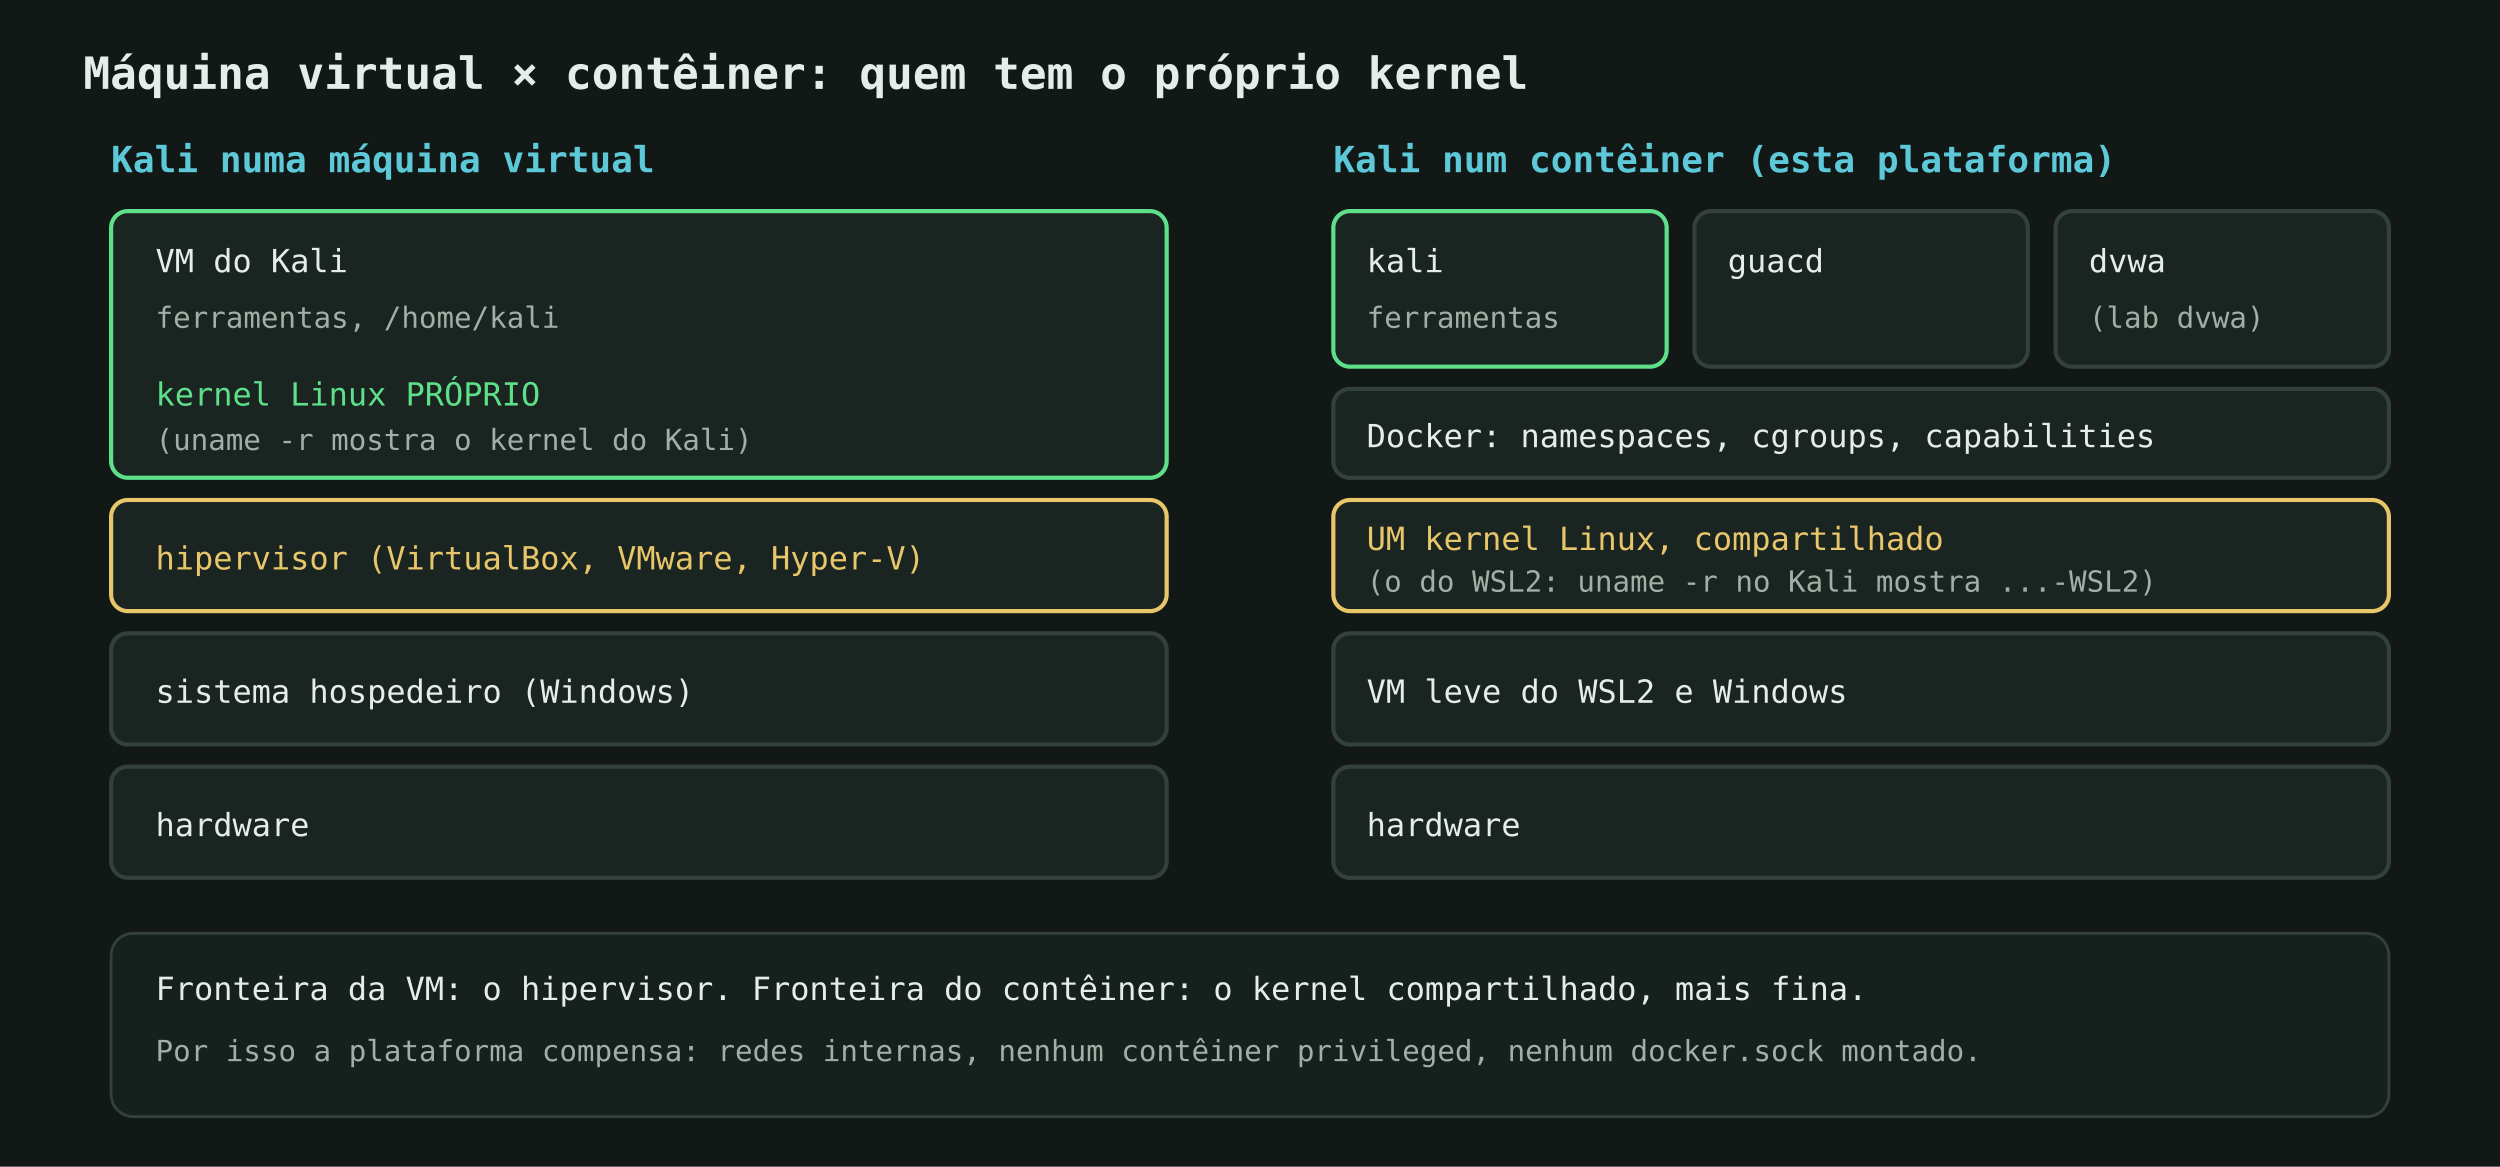
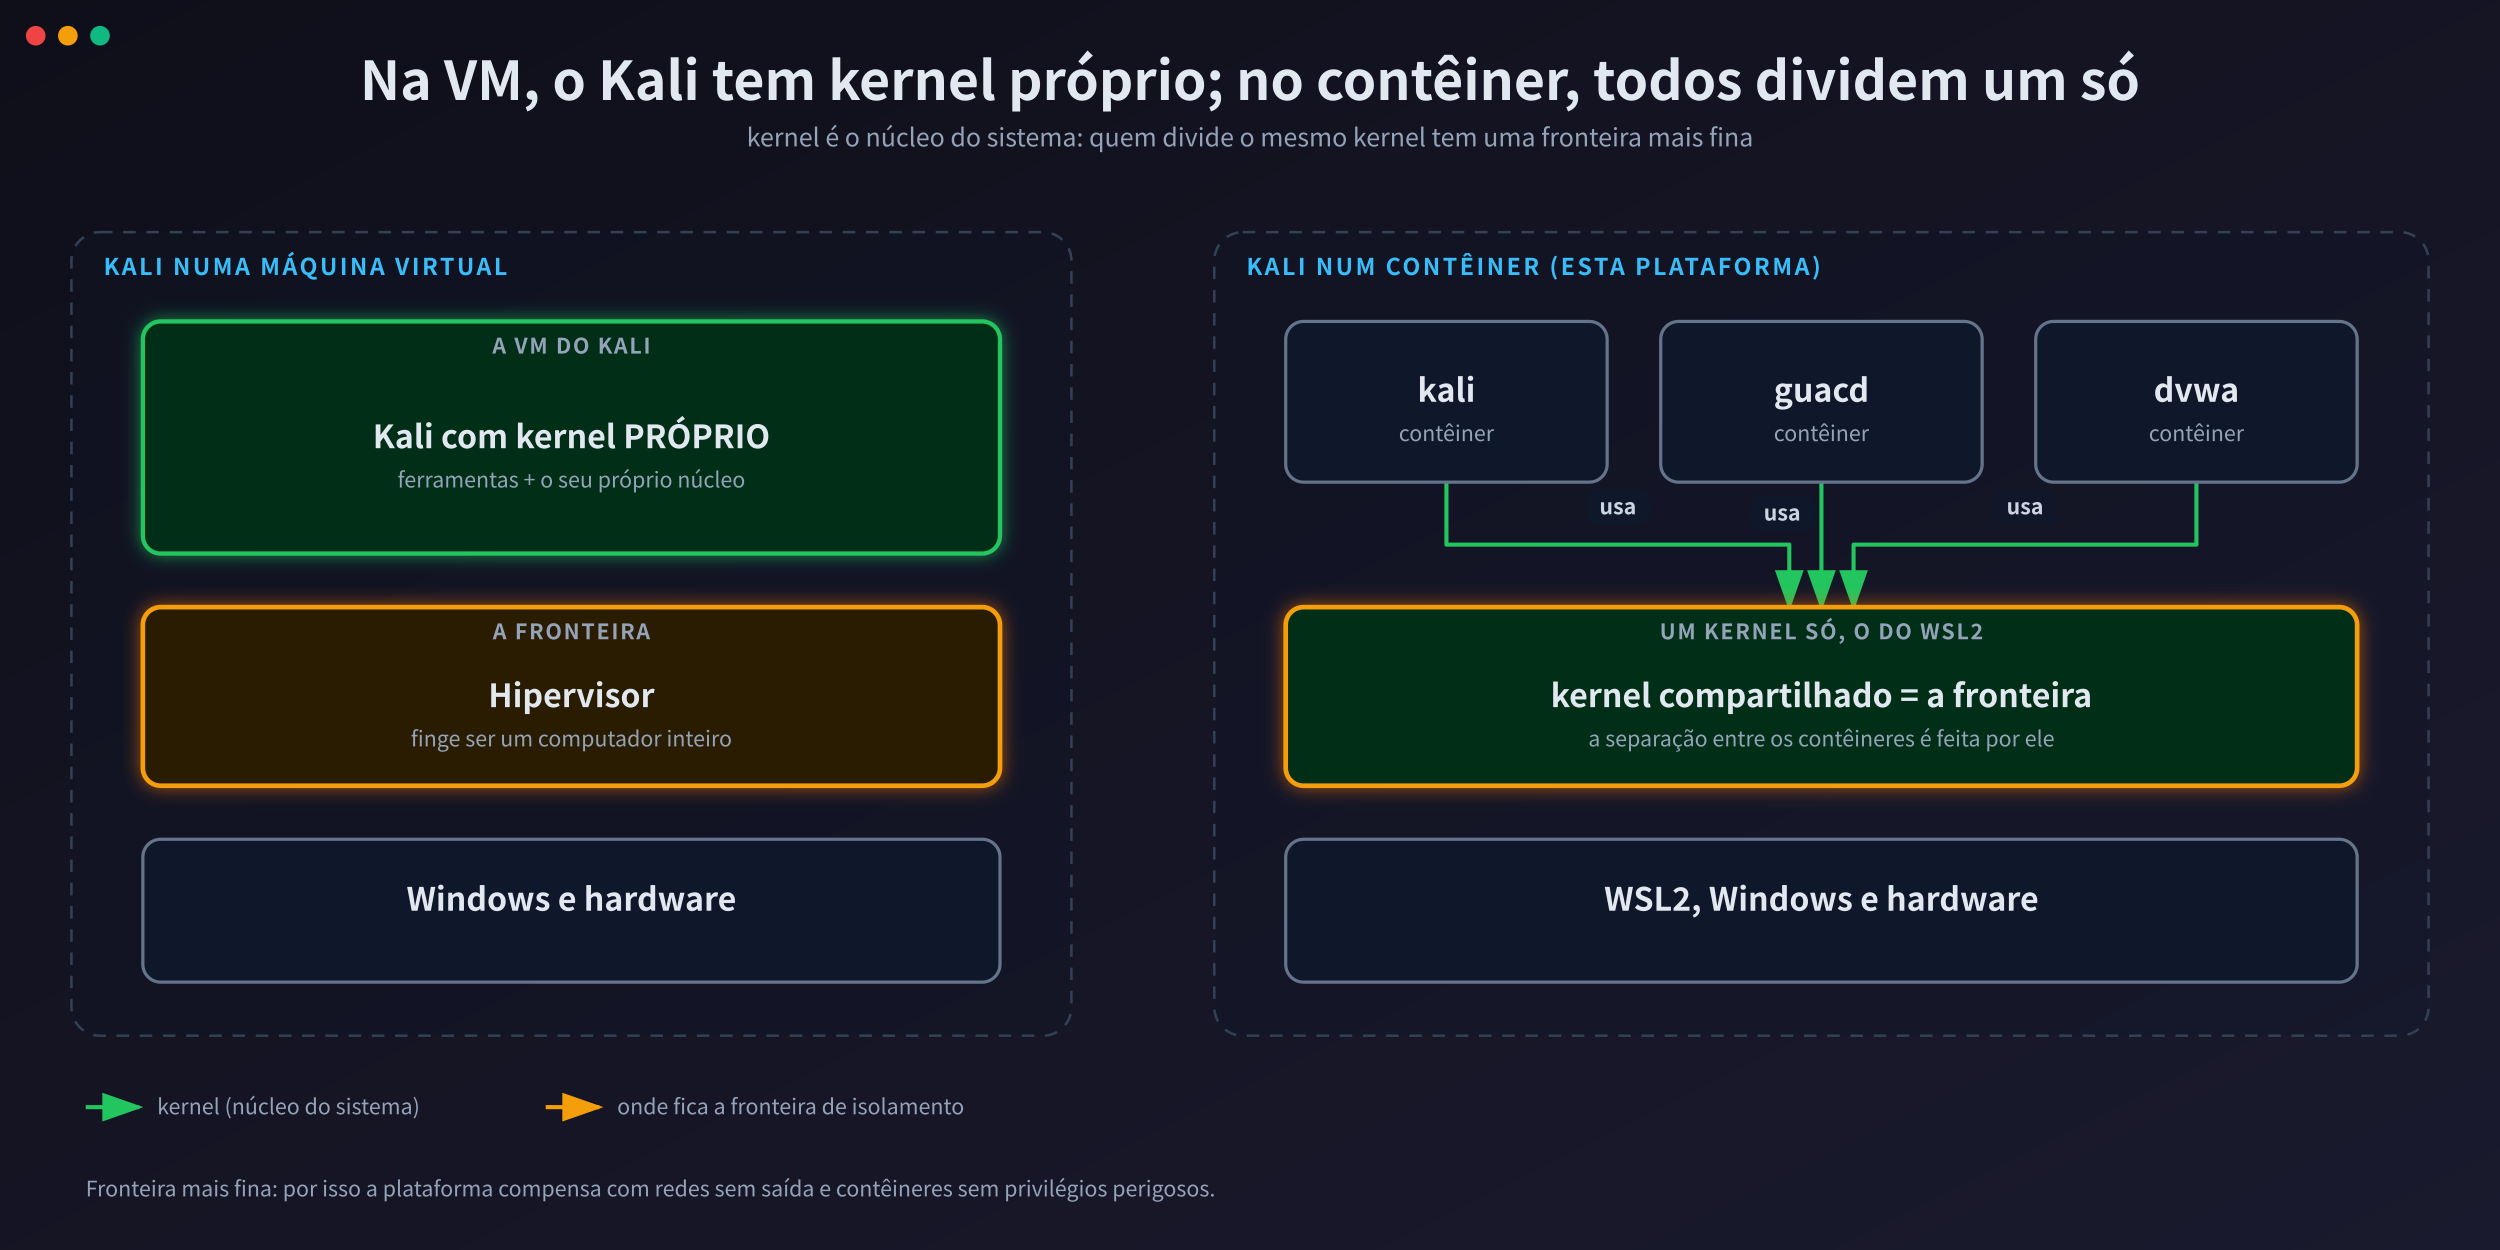
- <svg xmlns="http://www.w3.org/2000/svg" viewBox="0 0 900 420" role="img" aria-labelledby="t d">
-   <style>
-     text { font-family: ui-monospace, "DejaVu Sans Mono", Menlo, Consolas, monospace; fill: #e6ede8; }
-     .t { font-size: 16px; font-weight: 700; }
-     .h { font-size: 13px; font-weight: 700; fill: #5cc8d8; }
-     .b { font-size: 11.5px; }
-     .s { font-size: 10.5px; fill: #9fb0a6; }
-     .g { fill: #5ee08a; }
-     .y { fill: #e8c66a; }
-   </style>
-   <rect width="900" height="420" fill="#121815" />
-   <text class="t" x="30" y="32">Máquina virtual × contêiner: quem tem o próprio kernel</text>
-   <text class="h" x="40" y="62">Kali numa máquina virtual</text>
-   <g fill="#1a2420" stroke="#34413b" stroke-width="1.5">
-     <rect x="40" y="76" width="380" height="96" rx="6" stroke="#5ee08a" />
-     <rect x="40" y="180" width="380" height="40" rx="6" stroke="#e8c66a" />
-     <rect x="40" y="228" width="380" height="40" rx="6" />
-     <rect x="40" y="276" width="380" height="40" rx="6" />
+ <svg xmlns="http://www.w3.org/2000/svg" viewBox="0 0 1400 700" width="1400" height="700" data-generator="fireworks-tech-graph" data-schema-version="1" data-text-metrics="heuristic-v1" data-style-id="2" data-visual-theme="Dark Terminal" data-diagram-type="architecture" data-motion-scene="" data-semantic-profile="generic" data-semantic-valid="true" data-quality-profile="standard" data-max-bends-per-edge="12" data-max-total-bends="100" data-max-route-stretch="5.0" data-max-bridged-crossings="8" data-min-node-gap="0.0" data-min-container-gutter="0.0" data-min-label-clearance="2.0" data-min-segment-length="0.0">
+   <defs>
+     <marker id="arrowA" markerWidth="10" markerHeight="7" refX="9" refY="3.5" orient="auto">
+       <polygon points="0 0, 10 3.5, 0 7" fill="#a855f7" />
+     </marker>
+     <marker id="arrowB" markerWidth="10" markerHeight="7" refX="9" refY="3.5" orient="auto">
+       <polygon points="0 0, 10 3.5, 0 7" fill="#22c55e" />
+     </marker>
+     <marker id="arrowC" markerWidth="10" markerHeight="7" refX="9" refY="3.5" orient="auto">
+       <polygon points="0 0, 10 3.5, 0 7" fill="#38bdf8" />
+     </marker>
+     <marker id="arrowE" markerWidth="10" markerHeight="7" refX="9" refY="3.5" orient="auto">
+       <polygon points="0 0, 10 3.5, 0 7" fill="#fb7185" />
+     </marker>
+     <marker id="arrowF" markerWidth="10" markerHeight="7" refX="9" refY="3.5" orient="auto">
+       <polygon points="0 0, 10 3.5, 0 7" fill="#f59e0b" />
+     </marker>
+     <marker id="arrowG" markerWidth="10" markerHeight="7" refX="9" refY="3.5" orient="auto">
+       <polygon points="0 0, 10 3.5, 0 7" fill="#f97316" />
+     </marker>
+     <marker id="arrowH" markerWidth="10" markerHeight="7" refX="9" refY="3.5" orient="auto">
+       <polygon points="0 0, 10 3.5, 0 7" fill="#94a3b8" />
+     </marker>
+     <linearGradient id="terminalGradient" x1="0%" y1="0%" x2="100%" y2="100%">
+       <stop offset="0%" stop-color="#0f0f1a" />
+       <stop offset="100%" stop-color="#1a1a2e" />
+     </linearGradient>
+     <filter id="glowBlue" x="-30%" y="-30%" width="160%" height="160%">
+       <feDropShadow dx="0" dy="0" stdDeviation="5" flood-color="#3b82f6" flood-opacity="0.65" />
+     </filter>
+     <filter id="glowPurple" x="-30%" y="-30%" width="160%" height="160%">
+       <feDropShadow dx="0" dy="0" stdDeviation="5" flood-color="#a855f7" flood-opacity="0.72" />
+     </filter>
+     <filter id="glowGreen" x="-30%" y="-30%" width="160%" height="160%">
+       <feDropShadow dx="0" dy="0" stdDeviation="5" flood-color="#22c55e" flood-opacity="0.62" />
+     </filter>
+     <filter id="glowOrange" x="-30%" y="-30%" width="160%" height="160%">
+       <feDropShadow dx="0" dy="0" stdDeviation="5" flood-color="#f97316" flood-opacity="0.62" />
+     </filter>
+     <style>
+     text { font-family: 'SF Mono', 'Fira Code', Menlo, 'Noto Sans CJK SC', 'Microsoft YaHei', 'SimHei', monospace; }
+     .title { font-size: 30px; font-weight: 700; fill: #e2e8f0; }
+     .subtitle { font-size: 14px; font-weight: 500; fill: #94a3b8; }
+     .section { font-size: 13px; font-weight: 700; fill: #38bdf8; letter-spacing: 1.4px; }
+     .section-sub { font-size: 12px; font-weight: 500; fill: #94a3b8; }
+     .node-title { font-weight: 700; fill: #e2e8f0; }
+     .node-sub { font-weight: 500; fill: #94a3b8; }
+     .node-type { font-size: 12px; font-weight: 700; fill: #94a3b8; letter-spacing: 0.08em; }
+     .arrow-label { font-size: 12px; font-weight: 600; fill: #cbd5e1; }
+     .legend { font-size: 12px; font-weight: 500; fill: #94a3b8; }
+     .footnote { font-size: 12px; font-weight: 500; fill: #94a3b8; }
+     .metric-label { font-size: 8.5px; font-weight: 700; fill: #94a3b8; text-transform: uppercase; }
+     .metric-value { font-size: 9.5px; font-weight: 700; fill: #e2e8f0; }
+     </style>
+   </defs>
+   <rect data-graph-role="background" width="1400.0" height="700.0" fill="url(#terminalGradient)" />
+   <circle cx="20.0" cy="20" r="5.5" fill="#ef4444" />
+   <circle cx="38.0" cy="20" r="5.5" fill="#f59e0b" />
+   <circle cx="56.0" cy="20" r="5.5" fill="#10b981" />
+   <text x="700.0" y="56" text-anchor="middle" class="title">Na VM, o Kali tem kernel próprio; no contêiner, todos dividem um só</text>
+   <text x="700.0" y="82" text-anchor="middle" class="subtitle">kernel é o núcleo do sistema: quem divide o mesmo kernel tem uma fronteira mais fina</text>
+   <g id="vm" data-graph-role="container" data-container-id="vm" data-semantic-role="boundary" data-graph-bounds="40,130,600,580">
+     <rect data-graph-role="container" x="40.0" y="130.0" width="560.0" height="450.0" rx="16.0" fill="rgba(15,23,42,0.28)" stroke="#334155" stroke-width="1.4" stroke-dasharray="7 6" />
+     <text x="58.0" y="154.0" class="section">KALI NUMA MÁQUINA VIRTUAL</text>
+     <rect id="vm-header" data-graph-role="reserved" data-reserved-kind="container-header" x="48" y="136" width="206.02" height="30" fill="none" stroke="none" />
  </g>
-   <text class="b" x="56" y="98">VM do Kali</text>
-   <text class="s" x="56" y="118">ferramentas, /home/kali</text>
-   <text class="b g" x="56" y="146">kernel Linux PRÓPRIO</text>
-   <text class="s" x="56" y="162">(uname -r mostra o kernel do Kali)</text>
-   <text class="b y" x="56" y="205">hipervisor (VirtualBox, VMware, Hyper-V)</text>
-   <text class="b" x="56" y="253">sistema hospedeiro (Windows)</text>
-   <text class="b" x="56" y="301">hardware</text>
-   <text class="h" x="480" y="62">Kali num contêiner (esta plataforma)</text>
-   <g fill="#1a2420" stroke="#34413b" stroke-width="1.5">
-     <rect x="480" y="76" width="120" height="56" rx="6" stroke="#5ee08a" />
-     <rect x="610" y="76" width="120" height="56" rx="6" />
-     <rect x="740" y="76" width="120" height="56" rx="6" />
-     <rect x="480" y="140" width="380" height="32" rx="6" />
-     <rect x="480" y="180" width="380" height="40" rx="6" stroke="#e8c66a" />
-     <rect x="480" y="228" width="380" height="40" rx="6" />
-     <rect x="480" y="276" width="380" height="40" rx="6" />
+   <g id="ct" data-graph-role="container" data-container-id="ct" data-semantic-role="boundary" data-graph-bounds="680,130,1360,580">
+     <rect data-graph-role="container" x="680.0" y="130.0" width="680.0" height="450.0" rx="16.0" fill="rgba(15,23,42,0.28)" stroke="#334155" stroke-width="1.4" stroke-dasharray="7 6" />
+     <text x="698.0" y="154.0" class="section">KALI NUM CONTÊINER (ESTA PLATAFORMA)</text>
+     <rect id="ct-header" data-graph-role="reserved" data-reserved-kind="container-header" x="688" y="136" width="289.48" height="30" fill="none" stroke="none" />
  </g>
-   <text class="b" x="492" y="98">kali</text>
-   <text class="s" x="492" y="118">ferramentas</text>
-   <text class="b" x="622" y="98">guacd</text>
-   <text class="b" x="752" y="98">dvwa</text>
-   <text class="s" x="752" y="118">(lab dvwa)</text>
-   <text class="b" x="492" y="161">Docker: namespaces, cgroups, capabilities</text>
-   <text class="b y" x="492" y="198">UM kernel Linux, compartilhado</text>
-   <text class="s" x="492" y="213">(o do WSL2: uname -r no Kali mostra ...-WSL2)</text>
-   <text class="b" x="492" y="253">VM leve do WSL2 e Windows</text>
-   <text class="b" x="492" y="301">hardware</text>
-   <rect x="40" y="336" width="820" height="66" rx="8" fill="#16201c" stroke="#34413b" />
-   <text class="b" x="56" y="360">Fronteira da VM: o hipervisor. Fronteira do contêiner: o kernel compartilhado, mais fina.</text>
-   <text class="s" x="56" y="382">Por isso a plataforma compensa: redes internas, nenhum contêiner privileged, nenhum docker.sock montado.</text>
+   <path id="u1" data-graph-role="edge" data-edge-id="u1" data-source="ckali" data-target="kern" data-edge-kind="flow" data-topic-id="" data-flow="" data-motion-role="" data-motion-stage="" data-motion-order="" data-protocol="" data-via="" data-critical-path-id="" data-critical-hop="" data-critical-hops="" data-critical="false" data-bends="2" data-route-stretch="1.0" data-bridges="" d="M 810,270 L 810,305 L 1002,305 L 1002,340" fill="none" stroke="#22c55e" stroke-width="2.3" stroke-linecap="round" stroke-linejoin="round" marker-end="url(#arrowB)" />
+   <path id="u2" data-graph-role="edge" data-edge-id="u2" data-source="cguacd" data-target="kern" data-edge-kind="flow" data-topic-id="" data-flow="" data-motion-role="" data-motion-stage="" data-motion-order="" data-protocol="" data-via="" data-critical-path-id="" data-critical-hop="" data-critical-hops="" data-critical="false" data-bends="0" data-route-stretch="1.0" data-bridges="" d="M 1020,270 L 1020,305 L 1020,340" fill="none" stroke="#22c55e" stroke-width="2.3" stroke-linecap="round" stroke-linejoin="round" marker-end="url(#arrowB)" />
+   <path id="u3" data-graph-role="edge" data-edge-id="u3" data-source="cdvwa" data-target="kern" data-edge-kind="flow" data-topic-id="" data-flow="" data-motion-role="" data-motion-stage="" data-motion-order="" data-protocol="" data-via="" data-critical-path-id="" data-critical-hop="" data-critical-hops="" data-critical="false" data-bends="2" data-route-stretch="1.0" data-bridges="" d="M 1230,270 L 1230,305 L 1038,305 L 1038,340" fill="none" stroke="#22c55e" stroke-width="2.3" stroke-linecap="round" stroke-linejoin="round" marker-end="url(#arrowB)" />
+   <g id="node-vmkali" data-graph-role="node" data-node-id="vmkali" data-semantic-role="node" data-motion-role="" data-motion-stage="" data-motion-order="" data-parent="vm" data-deployment-id="" data-topic-id="" data-span-id="" data-station-order="" data-status="" data-start-ms="" data-duration-ms="" data-parent-span="" data-graph-bounds="80,180,560,310">
+     <rect x="80.0" y="180.0" width="480.0" height="130.0" rx="10.0" fill="#052e16" stroke="#22c55e" stroke-width="2.4" filter="url(#glowGreen)" />
+     <text x="320.0" y="198.0" text-anchor="middle" class="node-type">A VM DO KALI</text>
+     <text data-text-role="title" data-full-text="Kali com kernel PRÓPRIO" data-text-max-width="456.0" x="320.0" y="251.0" text-anchor="middle" class="node-title" font-size="18">Kali com kernel PRÓPRIO</text>
+     <text data-text-role="subtitle" data-full-text="ferramentas + o seu próprio núcleo" data-text-max-width="456.0" x="320.0" y="273.0" text-anchor="middle" class="node-sub" font-size="12">ferramentas + o seu próprio núcleo</text>
+   </g>
+   <g id="node-hyp" data-graph-role="node" data-node-id="hyp" data-semantic-role="node" data-motion-role="" data-motion-stage="" data-motion-order="" data-parent="vm" data-deployment-id="" data-topic-id="" data-span-id="" data-station-order="" data-status="" data-start-ms="" data-duration-ms="" data-parent-span="" data-graph-bounds="80,340,560,440">
+     <rect x="80.0" y="340.0" width="480.0" height="100.0" rx="10.0" fill="#2a1f05" stroke="#f59e0b" stroke-width="2.6" filter="url(#glowOrange)" />
+     <text x="320.0" y="358.0" text-anchor="middle" class="node-type">A FRONTEIRA</text>
+     <text data-text-role="title" data-full-text="Hipervisor" data-text-max-width="456.0" x="320.0" y="396.0" text-anchor="middle" class="node-title" font-size="18">Hipervisor</text>
+     <text data-text-role="subtitle" data-full-text="finge ser um computador inteiro" data-text-max-width="456.0" x="320.0" y="418.0" text-anchor="middle" class="node-sub" font-size="12">finge ser um computador inteiro</text>
+   </g>
+   <g id="node-vmhost" data-graph-role="node" data-node-id="vmhost" data-semantic-role="node" data-motion-role="" data-motion-stage="" data-motion-order="" data-parent="vm" data-deployment-id="" data-topic-id="" data-span-id="" data-station-order="" data-status="" data-start-ms="" data-duration-ms="" data-parent-span="" data-graph-bounds="80,470,560,550">
+     <rect x="80.0" y="470.0" width="480.0" height="80.0" rx="10.0" fill="#0f172a" stroke="#64748b" stroke-width="1.8" />
+     <text data-text-role="title" data-full-text="Windows e hardware" data-text-max-width="456.0" x="320.0" y="510.0" text-anchor="middle" class="node-title" font-size="18">Windows e hardware</text>
+   </g>
+   <g id="node-ckali" data-graph-role="node" data-node-id="ckali" data-semantic-role="node" data-motion-role="" data-motion-stage="" data-motion-order="" data-parent="ct" data-deployment-id="" data-topic-id="" data-span-id="" data-station-order="" data-status="" data-start-ms="" data-duration-ms="" data-parent-span="" data-graph-bounds="720,180,900,270">
+     <rect x="720.0" y="180.0" width="180.0" height="90.0" rx="10.0" fill="#0f172a" stroke="#64748b" stroke-width="1.8" />
+     <text data-text-role="title" data-full-text="kali" data-text-max-width="156.0" x="810.0" y="225.0" text-anchor="middle" class="node-title" font-size="18">kali</text>
+     <text data-text-role="subtitle" data-full-text="contêiner" data-text-max-width="156.0" x="810.0" y="247.0" text-anchor="middle" class="node-sub" font-size="12">contêiner</text>
+   </g>
+   <g id="node-cguacd" data-graph-role="node" data-node-id="cguacd" data-semantic-role="node" data-motion-role="" data-motion-stage="" data-motion-order="" data-parent="ct" data-deployment-id="" data-topic-id="" data-span-id="" data-station-order="" data-status="" data-start-ms="" data-duration-ms="" data-parent-span="" data-graph-bounds="930,180,1110,270">
+     <rect x="930.0" y="180.0" width="180.0" height="90.0" rx="10.0" fill="#0f172a" stroke="#64748b" stroke-width="1.8" />
+     <text data-text-role="title" data-full-text="guacd" data-text-max-width="156.0" x="1020.0" y="225.0" text-anchor="middle" class="node-title" font-size="18">guacd</text>
+     <text data-text-role="subtitle" data-full-text="contêiner" data-text-max-width="156.0" x="1020.0" y="247.0" text-anchor="middle" class="node-sub" font-size="12">contêiner</text>
+   </g>
+   <g id="node-cdvwa" data-graph-role="node" data-node-id="cdvwa" data-semantic-role="node" data-motion-role="" data-motion-stage="" data-motion-order="" data-parent="ct" data-deployment-id="" data-topic-id="" data-span-id="" data-station-order="" data-status="" data-start-ms="" data-duration-ms="" data-parent-span="" data-graph-bounds="1140,180,1320,270">
+     <rect x="1140.0" y="180.0" width="180.0" height="90.0" rx="10.0" fill="#0f172a" stroke="#64748b" stroke-width="1.8" />
+     <text data-text-role="title" data-full-text="dvwa" data-text-max-width="156.0" x="1230.0" y="225.0" text-anchor="middle" class="node-title" font-size="18">dvwa</text>
+     <text data-text-role="subtitle" data-full-text="contêiner" data-text-max-width="156.0" x="1230.0" y="247.0" text-anchor="middle" class="node-sub" font-size="12">contêiner</text>
+   </g>
+   <g id="node-kern" data-graph-role="node" data-node-id="kern" data-semantic-role="node" data-motion-role="" data-motion-stage="" data-motion-order="" data-parent="ct" data-deployment-id="" data-topic-id="" data-span-id="" data-station-order="" data-status="" data-start-ms="" data-duration-ms="" data-parent-span="" data-graph-bounds="720,340,1320,440">
+     <rect x="720.0" y="340.0" width="600.0" height="100.0" rx="10.0" fill="#052e16" stroke="#f59e0b" stroke-width="2.6" filter="url(#glowOrange)" />
+     <text x="1020.0" y="358.0" text-anchor="middle" class="node-type">UM KERNEL SÓ, O DO WSL2</text>
+     <text data-text-role="title" data-full-text="kernel compartilhado = a fronteira" data-text-max-width="576.0" x="1020.0" y="396.0" text-anchor="middle" class="node-title" font-size="18">kernel compartilhado = a fronteira</text>
+     <text data-text-role="subtitle" data-full-text="a separação entre os contêineres é feita por ele" data-text-max-width="576.0" x="1020.0" y="418.0" text-anchor="middle" class="node-sub" font-size="12">a separação entre os contêineres é feita por ele</text>
+   </g>
+   <g id="node-chost" data-graph-role="node" data-node-id="chost" data-semantic-role="node" data-motion-role="" data-motion-stage="" data-motion-order="" data-parent="ct" data-deployment-id="" data-topic-id="" data-span-id="" data-station-order="" data-status="" data-start-ms="" data-duration-ms="" data-parent-span="" data-graph-bounds="720,470,1320,550">
+     <rect x="720.0" y="470.0" width="600.0" height="80.0" rx="10.0" fill="#0f172a" stroke="#64748b" stroke-width="1.8" />
+     <text data-text-role="title" data-full-text="WSL2, Windows e hardware" data-text-max-width="576.0" x="1020.0" y="510.0" text-anchor="middle" class="node-title" font-size="18">WSL2, Windows e hardware</text>
+   </g>
+   <g id="u1-label" data-graph-role="label" data-owner="u1" data-graph-bounds="888,274,924,294">
+     <rect x="888.0" y="274.0" width="36.0" height="20" rx="6" fill="#0f172a" opacity="0.92" />
+     <text x="906.0" y="288.0" text-anchor="middle" class="arrow-label">usa</text>
+   </g>
+   <g id="u2-label" data-graph-role="label" data-owner="u2" data-graph-bounds="980,277.5,1016,297.5">
+     <rect x="980.0" y="277.5" width="36.0" height="20" rx="6" fill="#0f172a" opacity="0.92" />
+     <text x="998.0" y="291.5" text-anchor="middle" class="arrow-label">usa</text>
+   </g>
+   <g id="u3-label" data-graph-role="label" data-owner="u3" data-graph-bounds="1116,274,1152,294">
+     <rect x="1116.0" y="274.0" width="36.0" height="20" rx="6" fill="#0f172a" opacity="0.92" />
+     <text x="1134.0" y="288.0" text-anchor="middle" class="arrow-label">usa</text>
+   </g>
+   <g id="legend" data-graph-role="legend">
+     <rect id="legend-zone" data-graph-role="reserved" data-reserved-kind="legend" x="38" y="606" width="545.52" height="46" rx="10" fill="none" stroke="none" />
+     <line data-graph-role="decoration" x1="48.0" y1="620.0" x2="78.0" y2="620.0" stroke="#22c55e" stroke-width="2.3" marker-end="url(#arrowB)" />
+     <text data-graph-role="decoration" x="88.0" y="624.0" class="legend">kernel (núcleo do sistema)      </text>
+     <line data-graph-role="decoration" x1="305.6" y1="620.0" x2="335.6" y2="620.0" stroke="#f59e0b" stroke-width="2.3" marker-end="url(#arrowF)" />
+     <text data-graph-role="decoration" x="345.6" y="624.0" class="legend">onde fica a fronteira de isolamento</text>
+   </g>
+   <g id="footer" data-graph-role="reserved" data-graph-bounds="48,658,832,674">
+     <text x="48.0" y="670.0" class="footnote">Fronteira mais fina: por isso a plataforma compensa com redes sem saída e contêineres sem privilégios perigosos.</text>
+   </g>
</svg>
